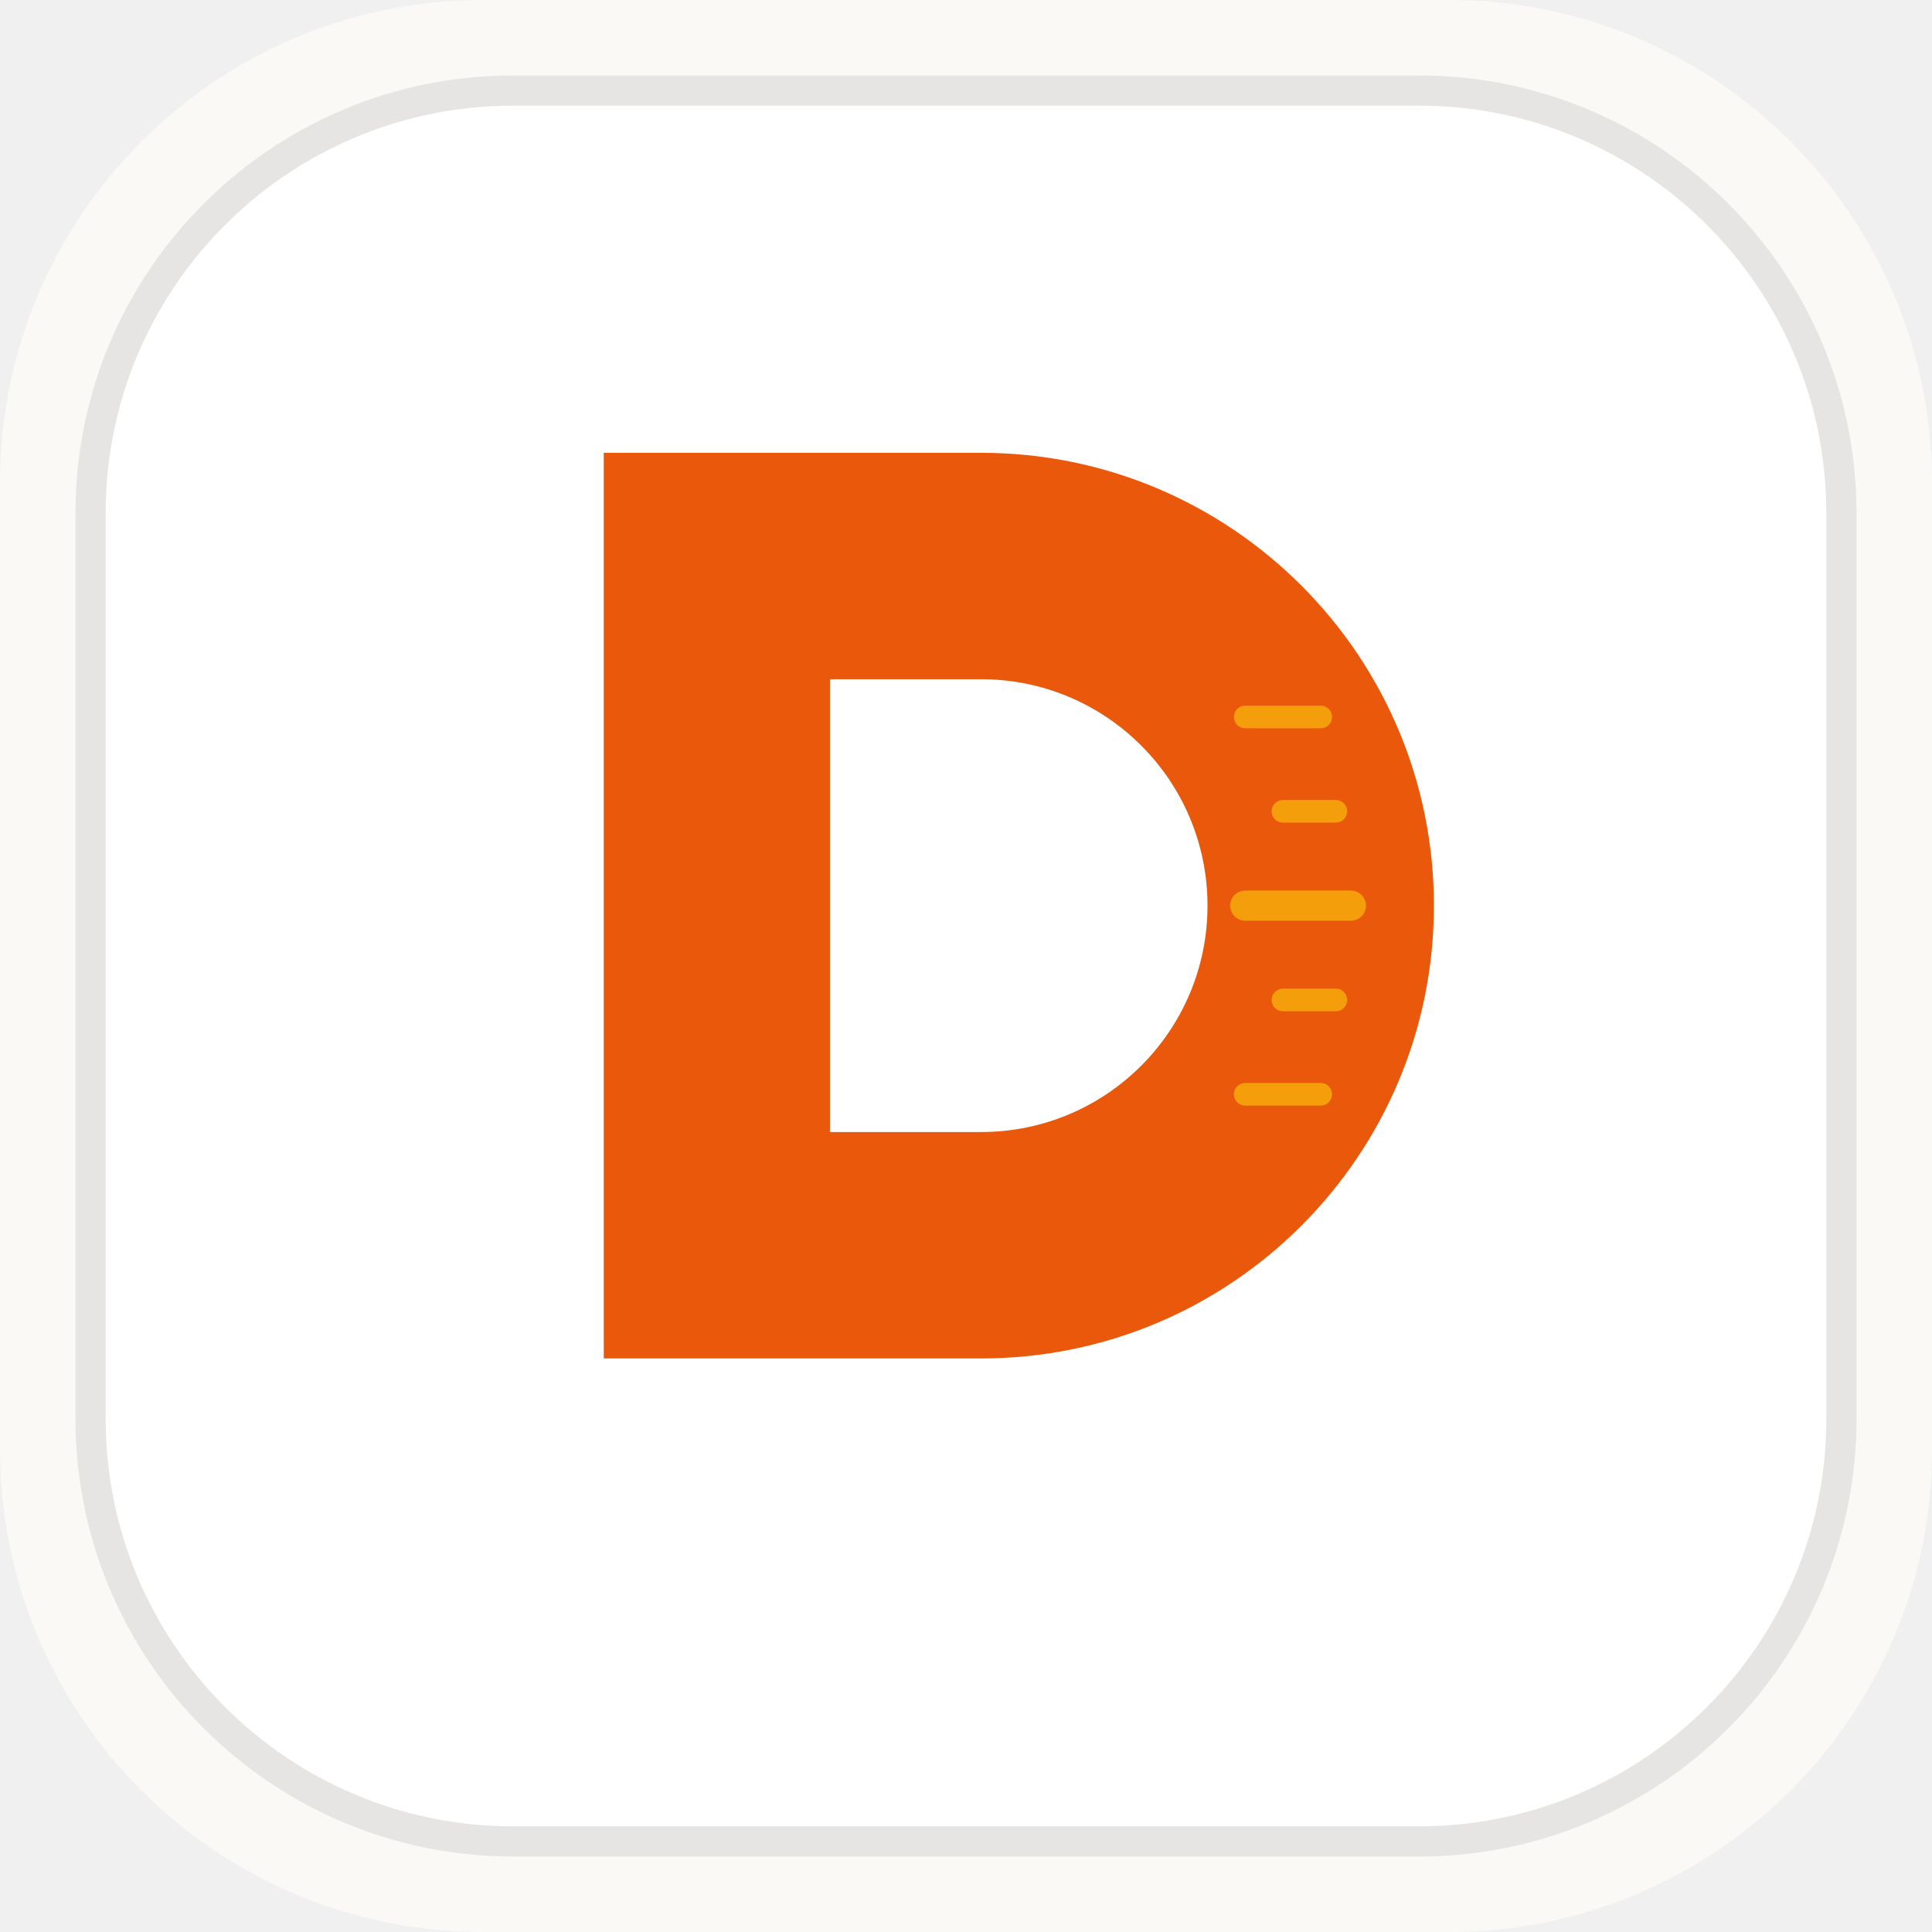
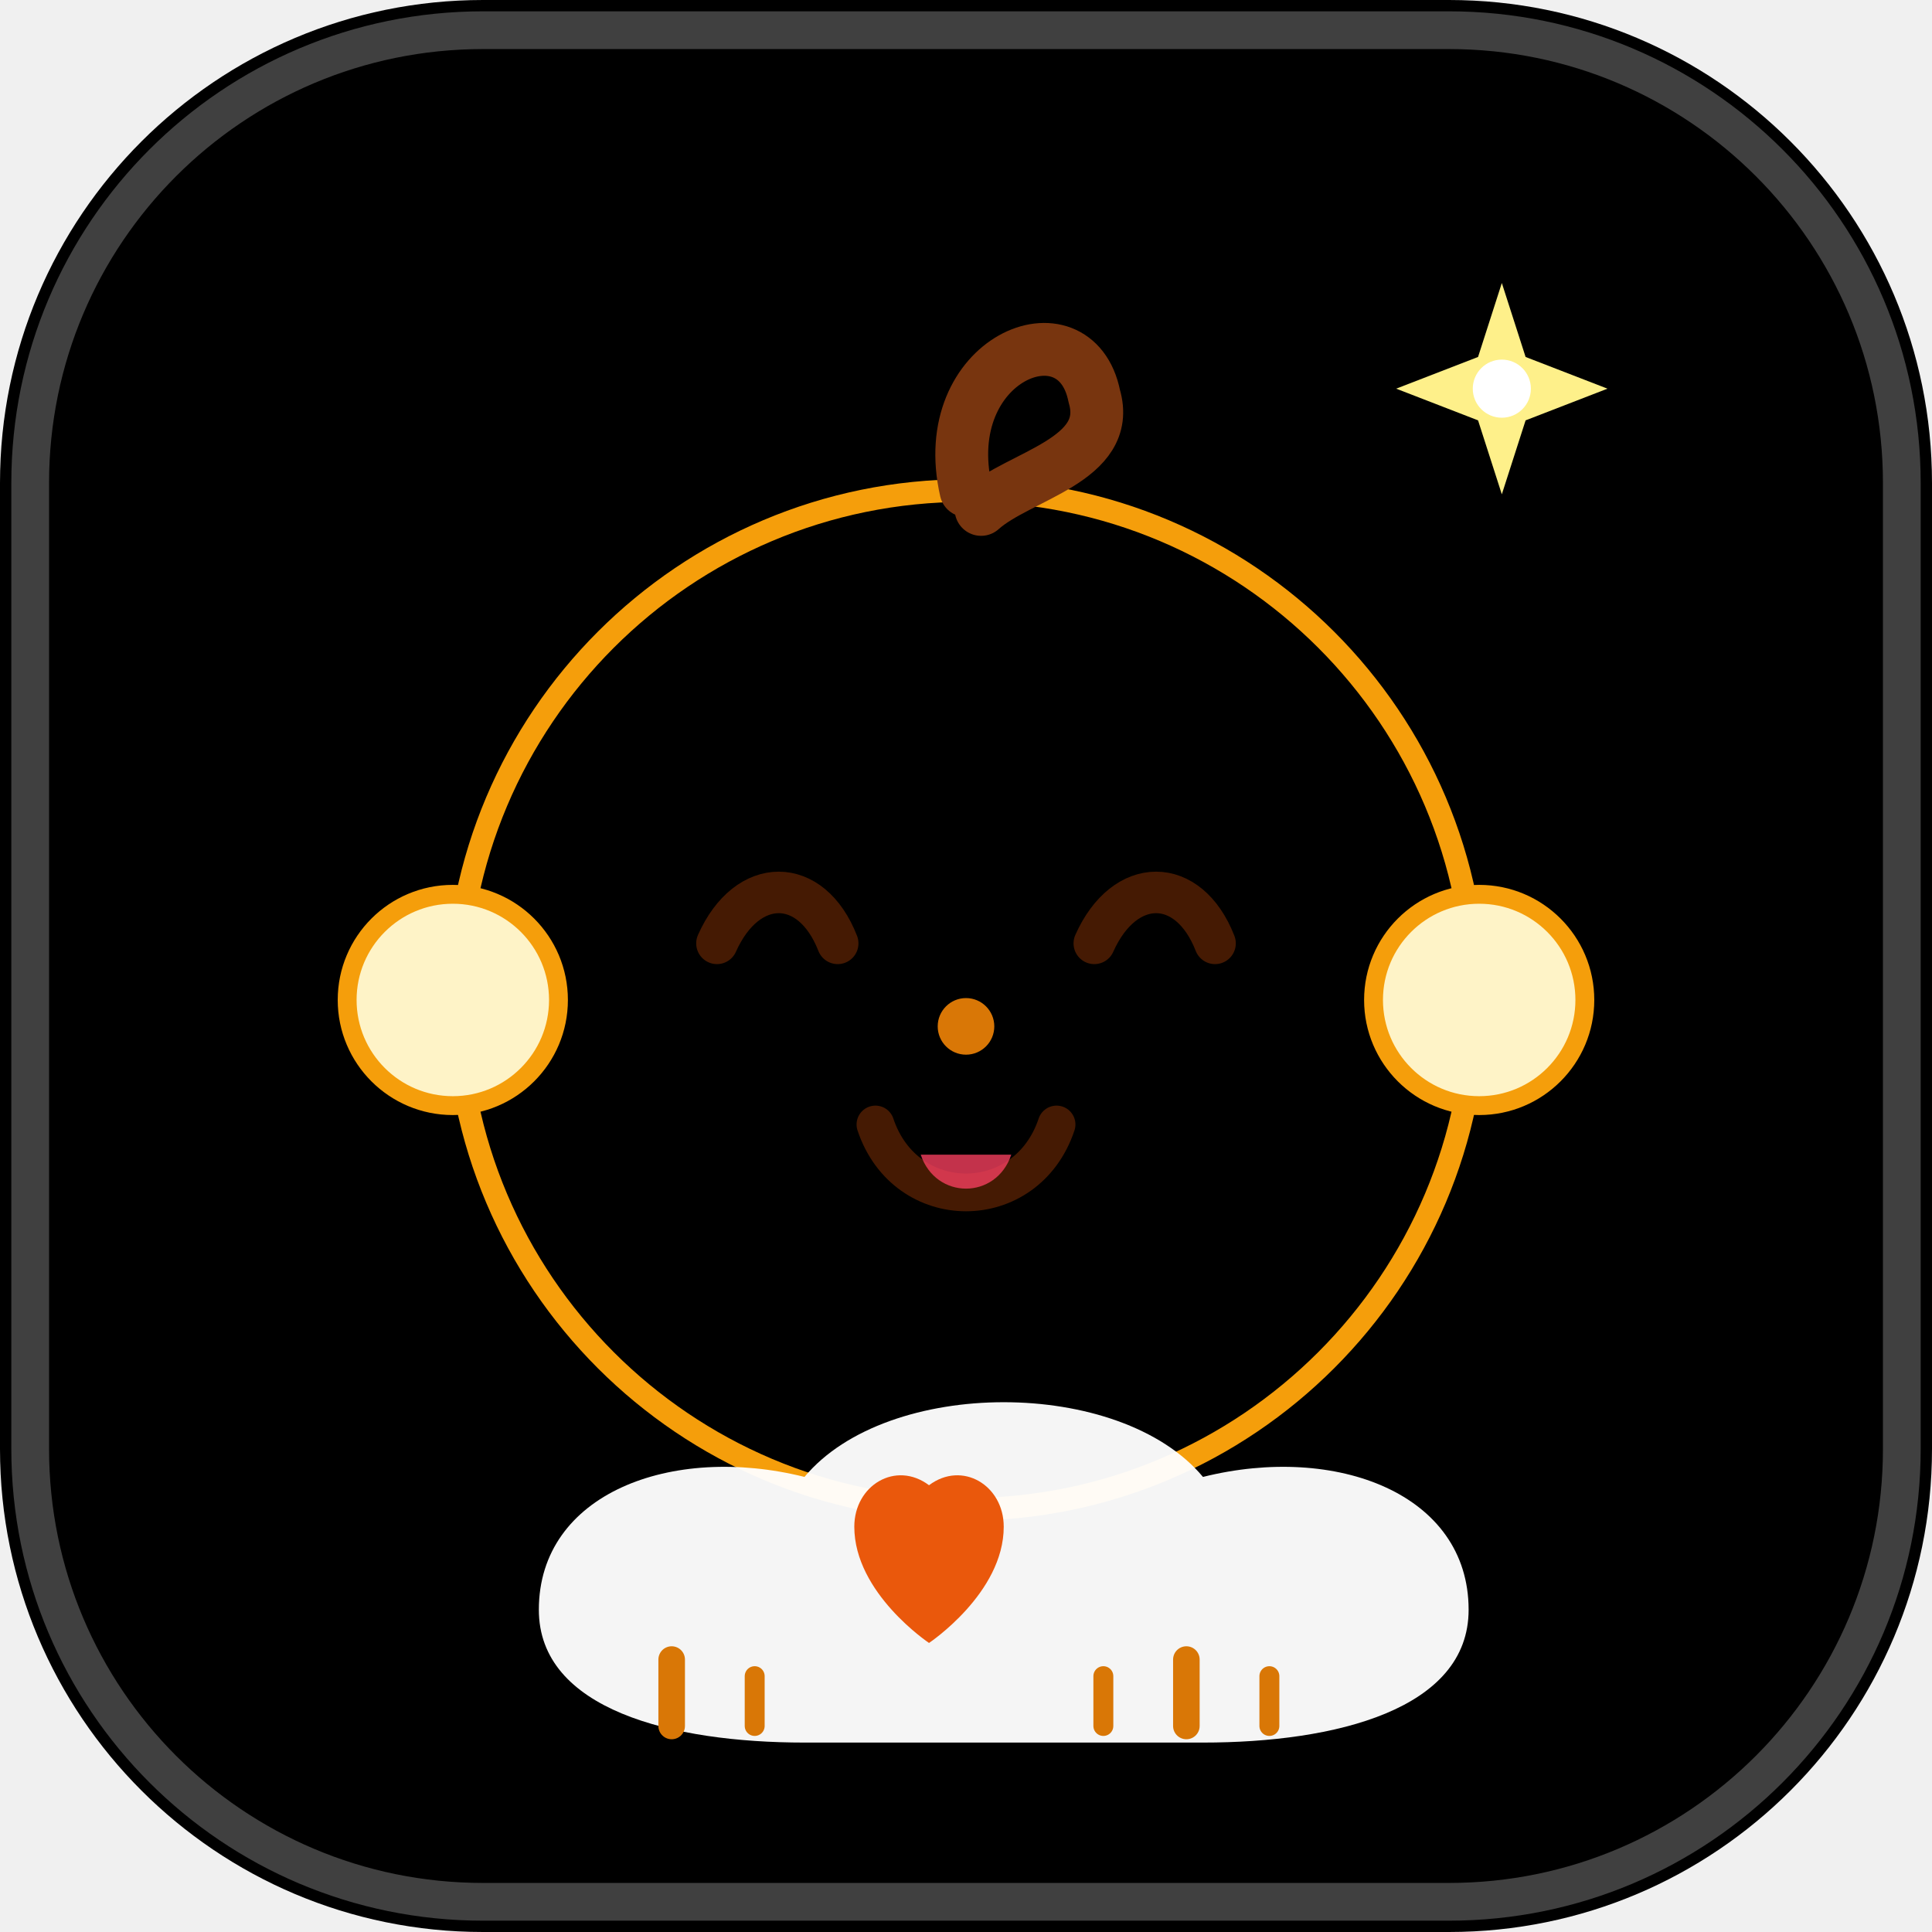
<svg xmlns="http://www.w3.org/2000/svg" viewBox="0 0 512 512" width="512" height="512">
-   <rect width="512" height="512" rx="128" fill="#faf9f6" />
-   <rect x="24" y="24" width="464" height="464" rx="112" fill="#ffffff" stroke="#e7e5e4" stroke-width="8" />
-   <path d="M160 120 h100 c66.27 0 120 53.73 120 120 s-53.73 120 -120 120 h-100 z" fill="#ea580c" />
-   <path d="M220 180 h40 c33.14 0 60 26.86 60 60 s-26.86 60 -60 60 h-40 z" fill="#ffffff" />
-   <line x1="330" y1="190" x2="350" y2="190" stroke="#f59e0b" stroke-width="6" stroke-linecap="round" />
-   <line x1="340" y1="215" x2="354" y2="215" stroke="#f59e0b" stroke-width="6" stroke-linecap="round" />
-   <line x1="330" y1="240" x2="358" y2="240" stroke="#f59e0b" stroke-width="8" stroke-linecap="round" />
-   <line x1="340" y1="265" x2="354" y2="265" stroke="#f59e0b" stroke-width="6" stroke-linecap="round" />
-   <line x1="330" y1="290" x2="350" y2="290" stroke="#f59e0b" stroke-width="6" stroke-linecap="round" />
+   <defs>
+     <linearGradient id="logoBgGrad512" x1="0" y1="0" x2="512" y2="512" gradientUnits="userSpaceOnUse">
+       <stop offset="0%" stopColor="#ea580c" />
+       <stop offset="50%" stopColor="#f97316" />
+       <stop offset="100%" stopColor="#f59e0b" />
+     </linearGradient>
+     <linearGradient id="babySkinGrad512" x1="256" y1="160" x2="256" y2="400" gradientUnits="userSpaceOnUse">
+       <stop offset="0%" stopColor="#fffbeb" />
+       <stop offset="100%" stopColor="#fef3c7" />
+     </linearGradient>
+     <radialGradient id="cheekGlow512" cx="50%" cy="50%" r="50%">
+       <stop offset="0%" stopColor="#f43f5e" stopOpacity="0.5" />
+       <stop offset="100%" stopColor="#f43f5e" stopOpacity="0" />
+     </radialGradient>
+   </defs>
+   <rect width="512" height="512" rx="128" fill="url(#logoBgGrad512)" />
+   <rect x="8" y="8" width="496" height="496" rx="120" stroke="#ffffff" stroke-opacity="0.25" stroke-width="10" fill="none" />
+   <g transform="translate(370, 75) scale(3.5)">
+     <path d="M8 0L9.8 5.6L16 8L9.8 10.4L8 16L6.2 10.4L0 8L6.2 5.6L8 0Z" fill="#fef08a" />
+     <circle cx="8" cy="8" r="2.2" fill="#ffffff" />
+   </g>
+   <circle cx="256" cy="265" r="135" fill="url(#babySkinGrad512)" stroke="#f59e0b" stroke-width="6" />
+   <path d="M256 130 C248 95, 285 80, 290 105 C295 122, 270 126, 260 135" stroke="#78350f" stroke-width="14" stroke-linecap="round" stroke-linejoin="round" fill="none" />
+   <circle cx="120" cy="265" r="28" fill="#fef3c7" stroke="#f59e0b" stroke-width="5" />
+   <circle cx="392" cy="265" r="28" fill="#fef3c7" stroke="#f59e0b" stroke-width="5" />
+   <path d="M190 250 C198 232, 215 232, 222 250" stroke="#451a03" stroke-width="11" stroke-linecap="round" fill="none" />
+   <path d="M290 250 C298 232, 315 232, 322 250" stroke="#451a03" stroke-width="11" stroke-linecap="round" fill="none" />
+   <circle cx="180" cy="285" r="26" fill="url(#cheekGlow512)" />
+   <circle cx="332" cy="285" r="26" fill="url(#cheekGlow512)" />
+   <circle cx="256" cy="272" r="7.5" fill="#d97706" />
+   <path d="M232 298 C240 322, 272 322, 280 298" stroke="#451a03" stroke-width="10" stroke-linecap="round" fill="none" />
+   <path d="M244 306 C248 318, 264 318, 268 306" fill="#f43f5e" fill-opacity="0.8" />
+   <g transform="translate(90, 365) scale(4.4)">
+     <path d="M12 14 C12 7, 20 4, 28 6 C33 0, 47 0, 52 6 C60 4, 68 7, 68 14 C68 20, 60 22, 52 22 L28 22 C20 22, 12 20, 12 14 Z" fill="#ffffff" fill-opacity="0.96" />
+     <path d="M40 9 C40 6.5, 37.5 5, 35.5 6.5 C33.5 5, 31 6.5, 31 9 C31 13, 35.5 16, 35.5 16 C35.5 16, 40 13, 40 9 Z" fill="#ea580c" />
+     <line x1="20" y1="17" x2="20" y2="21" stroke="#d97706" stroke-width="1.6" stroke-linecap="round" />
+     <line x1="25" y1="18" x2="25" y2="21" stroke="#d97706" stroke-width="1.2" stroke-linecap="round" />
+     <line x1="46" y1="18" x2="46" y2="21" stroke="#d97706" stroke-width="1.2" stroke-linecap="round" />
+     <line x1="51" y1="17" x2="51" y2="21" stroke="#d97706" stroke-width="1.6" stroke-linecap="round" />
+     <line x1="56" y1="18" x2="56" y2="21" stroke="#d97706" stroke-width="1.2" stroke-linecap="round" />
+   </g>
</svg>
